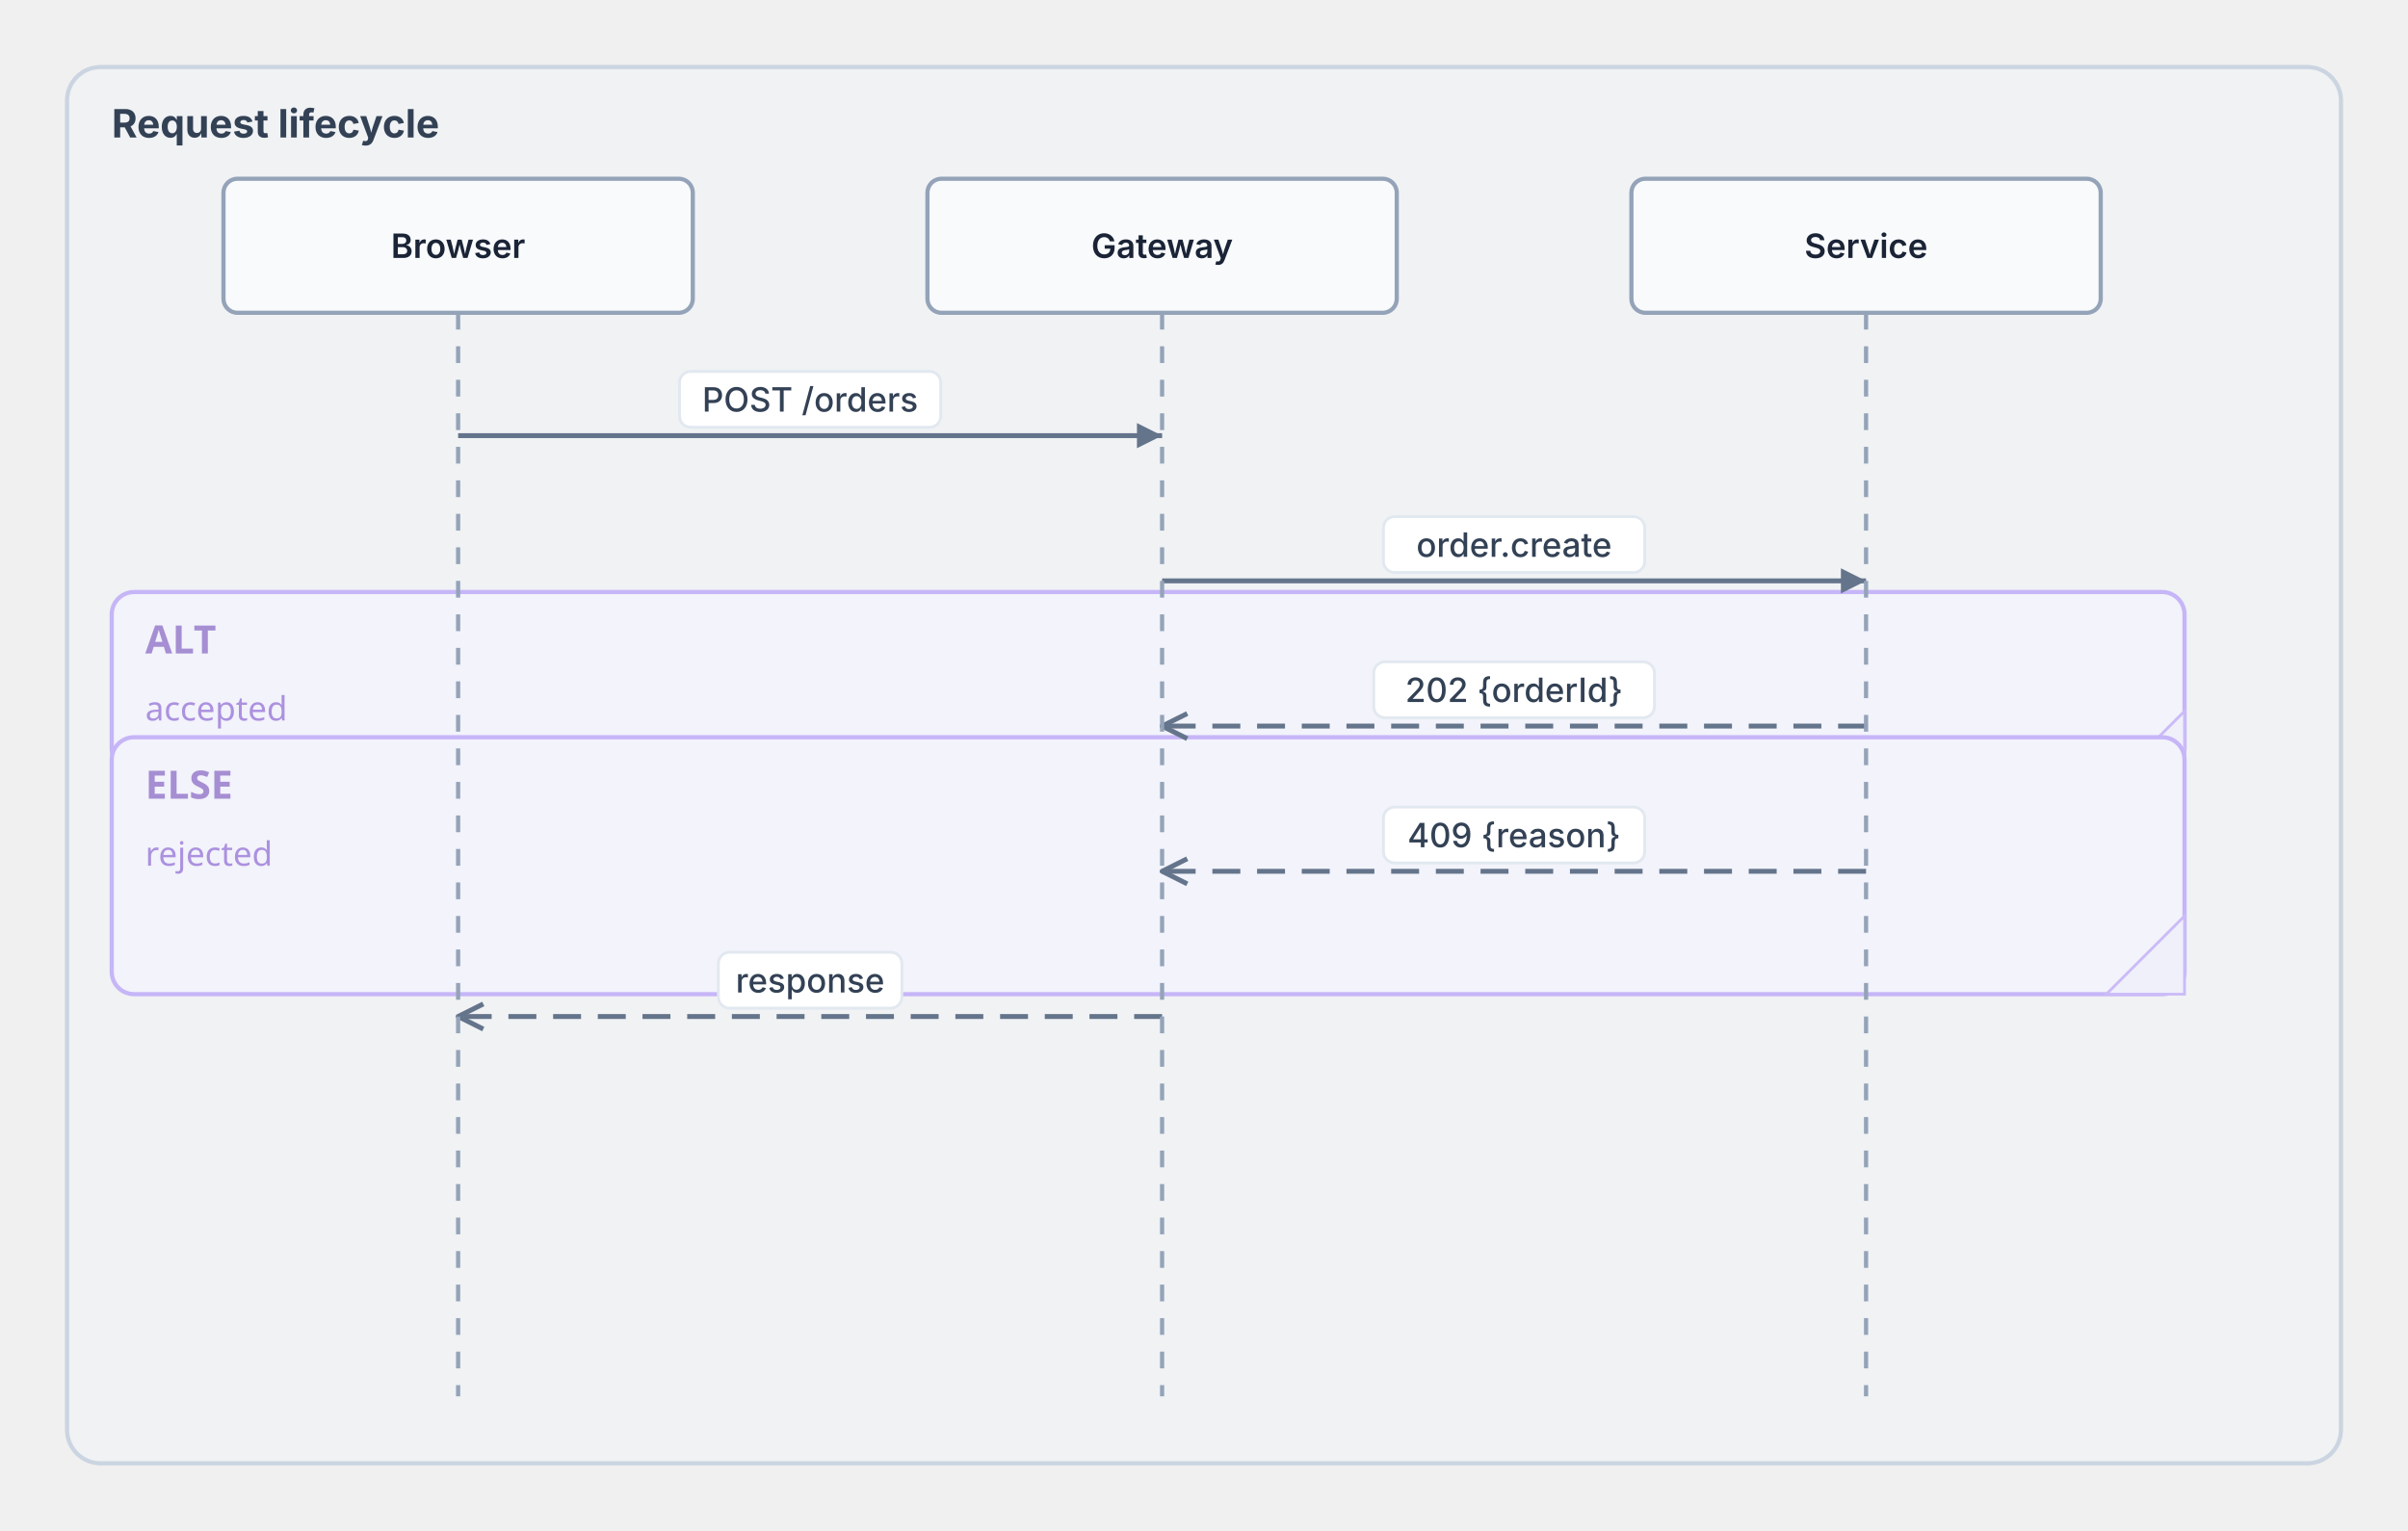
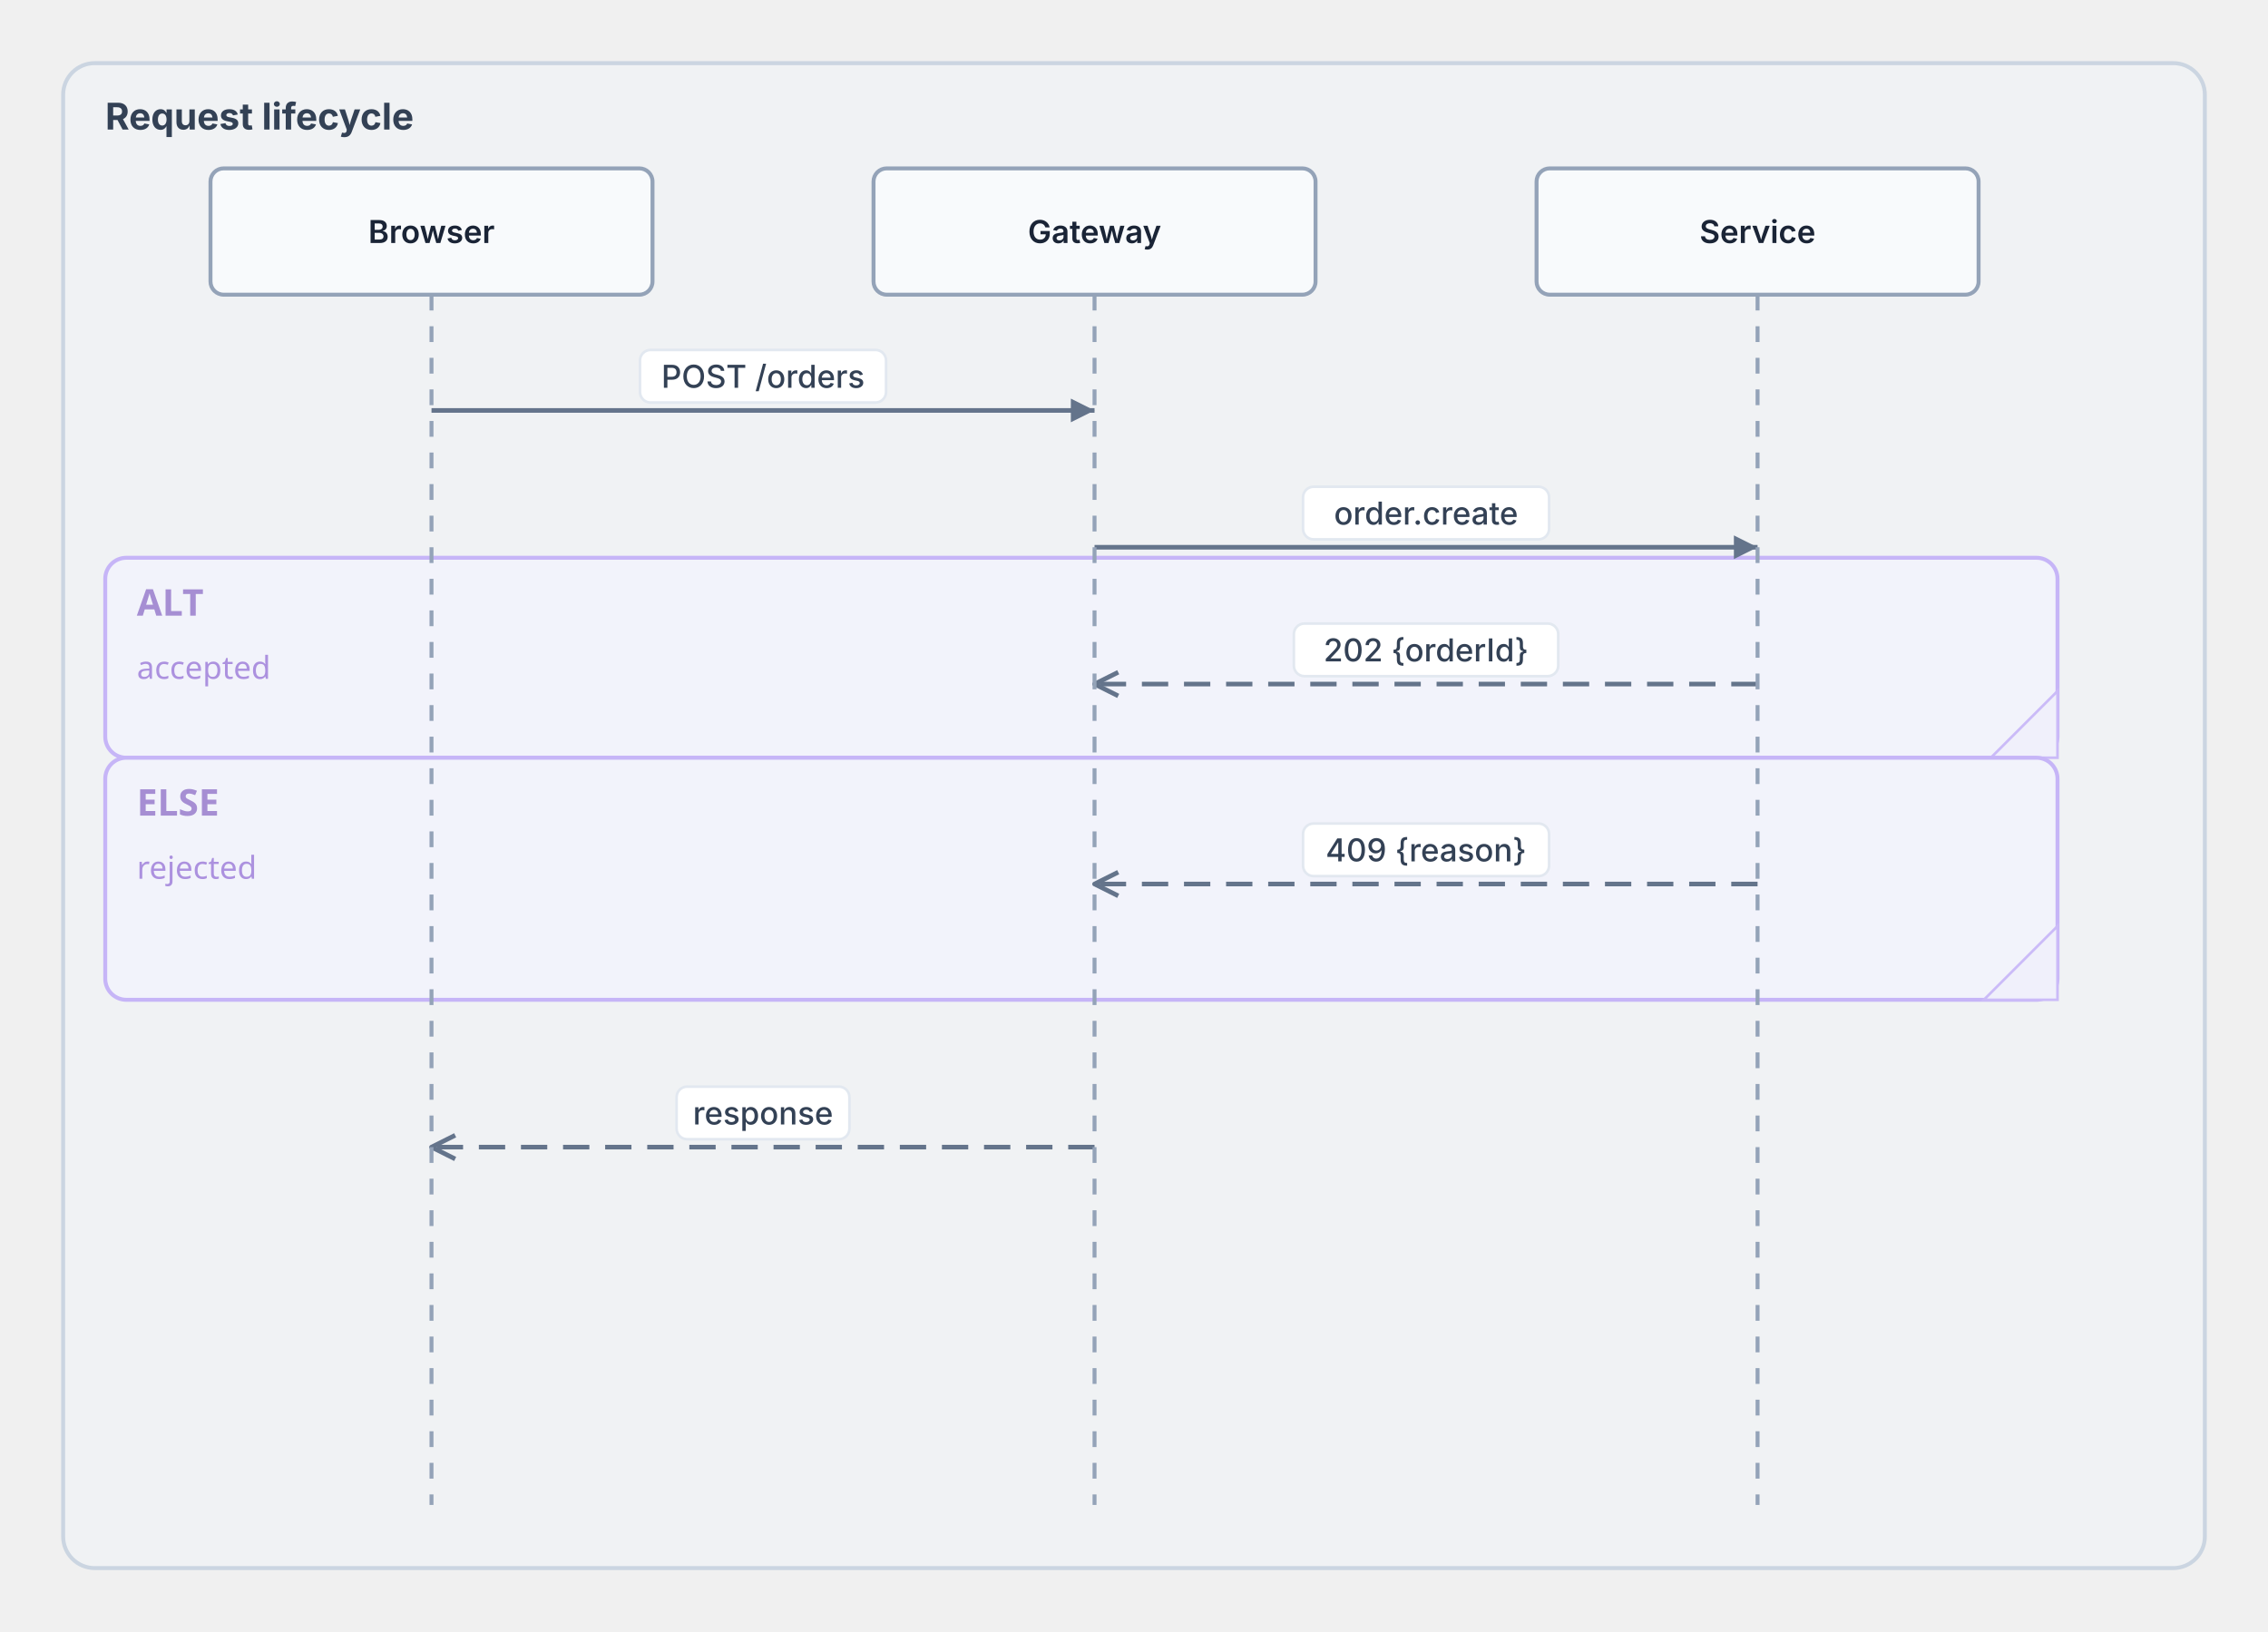
- <svg xmlns="http://www.w3.org/2000/svg" viewBox="-24 -24 862 548" width="862" height="548" data-openflowkit-document="template-request-sequence" data-page="page-1" data-theme="light" data-pixel-ratio="1">
+ <svg xmlns="http://www.w3.org/2000/svg" viewBox="-24 -24 862 620" width="862" height="620" data-openflowkit-document="template-request-sequence" data-page="page-1" data-theme="light" data-pixel-ratio="1">
  <g data-node-id="alt-1" data-node-kind="annotation" transform="matrix(1 0 0 1 16 188)">
-     <rect width="742" height="64" rx="8" fill="#f5f3ff" stroke="#9970f7" stroke-width="1.5" />
-     <path d="M720.667 64 L742 42.667 L742 64 Z" fill="#f0edfe" stroke="#a27df8" />
+     <rect width="742" height="76" rx="8" fill="#f5f3ff" stroke="#9970f7" stroke-width="1.5" />
+     <path d="M716.667 76 L742 50.667 L742 76 Z" fill="#f0edfe" stroke="#a27df8" />
    <text x="12" y="22" fill="#5520ab" font-family="system-ui,sans-serif" font-size="14" font-weight="700">
      <tspan x="12" dy="0">ALT</tspan>
    </text>
    <text x="12" y="46" fill="#6226c4" font-family="system-ui,sans-serif" font-size="12" font-weight="500">
      <tspan x="12" dy="0">accepted</tspan>
    </text>
  </g>
-   <g data-node-id="alt-2" data-node-kind="annotation" transform="matrix(1 0 0 1 16 240)">
+   <g data-node-id="alt-2" data-node-kind="annotation" transform="matrix(1 0 0 1 16 264)">
    <rect width="742" height="92" rx="8" fill="#f5f3ff" stroke="#9970f7" stroke-width="1.5" />
    <path d="M714 92 L742 64 L742 92 Z" fill="#f0edfe" stroke="#a27df8" />
    <text x="12" y="22" fill="#5520ab" font-family="system-ui,sans-serif" font-size="14" font-weight="700">
      <tspan x="12" dy="0">ELSE</tspan>
    </text>
    <text x="12" y="46" fill="#6226c4" font-family="system-ui,sans-serif" font-size="12" font-weight="500">
      <tspan x="12" dy="0">rejected</tspan>
    </text>
  </g>
  <g data-node-id="dsl-69fgmz" transform="matrix(1 0 0 1 0 0)">
-     <rect x="0" y="0" width="814" height="500" rx="12" fill="rgba(241,245,249,0.52)" stroke="#cbd5e1" stroke-width="1.5" />
+     <rect x="0" y="0" width="814" height="572" rx="12" fill="rgba(241,245,249,0.52)" stroke="#cbd5e1" stroke-width="1.5" />
    <g>
      <text x="16" y="20" text-anchor="start" dominant-baseline="middle" fill="#334155" font-family="Inter, ui-sans-serif, system-ui, sans-serif" font-size="14" font-weight="700">Request lifecycle</text>
    </g>
  </g>
  <g data-connector-id="msg-1">
    <path d="M140 132 L392 132" fill="none" stroke="#64748b" stroke-width="1.75" opacity="1" />
    <rect x="219.24" y="109" width="93.52" height="20" rx="4" fill="#ffffff" stroke="#e2e8f0" stroke-width="1" />
    <text x="266" y="119" text-anchor="middle" dominant-baseline="middle" fill="#334155" font-family="Inter, ui-sans-serif, system-ui, sans-serif" font-size="12" font-weight="500">POST /orders</text>
    <path d="M392 132 L383 136.5 L383 127.5 Z" fill="#64748b" opacity="1" />
  </g>
  <g data-connector-id="msg-2">
    <path d="M392 184 L644 184" fill="none" stroke="#64748b" stroke-width="1.75" opacity="1" />
    <rect x="471.24" y="161" width="93.52" height="20" rx="4" fill="#ffffff" stroke="#e2e8f0" stroke-width="1" />
    <text x="518" y="171" text-anchor="middle" dominant-baseline="middle" fill="#334155" font-family="Inter, ui-sans-serif, system-ui, sans-serif" font-size="12" font-weight="500">order.create</text>
    <path d="M644 184 L635 188.5 L635 179.5 Z" fill="#64748b" opacity="1" />
  </g>
  <g data-connector-id="msg-3">
    <path d="M644 236 L392 236" fill="none" stroke="#64748b" stroke-width="1.75" opacity="1" stroke-dasharray="10 6" />
    <rect x="467.76" y="213" width="100.48" height="20" rx="4" fill="#ffffff" stroke="#e2e8f0" stroke-width="1" />
    <text x="518" y="223" text-anchor="middle" dominant-baseline="middle" fill="#334155" font-family="Inter, ui-sans-serif, system-ui, sans-serif" font-size="12" font-weight="500">202 {orderId}</text>
    <path d="M401 231.5 L392 236 L401 240.5" fill="none" stroke="#64748b" stroke-width="1.75" opacity="1" stroke-linejoin="round" />
  </g>
  <g data-connector-id="msg-4">
-     <path d="M644 288 L392 288" fill="none" stroke="#64748b" stroke-width="1.75" opacity="1" stroke-dasharray="10 6" />
-     <rect x="471.24" y="265" width="93.52" height="20" rx="4" fill="#ffffff" stroke="#e2e8f0" stroke-width="1" />
-     <text x="518" y="275" text-anchor="middle" dominant-baseline="middle" fill="#334155" font-family="Inter, ui-sans-serif, system-ui, sans-serif" font-size="12" font-weight="500">409 {reason}</text>
-     <path d="M401 283.5 L392 288 L401 292.5" fill="none" stroke="#64748b" stroke-width="1.75" opacity="1" stroke-linejoin="round" />
+     <path d="M644 312 L392 312" fill="none" stroke="#64748b" stroke-width="1.75" opacity="1" stroke-dasharray="10 6" />
+     <rect x="471.24" y="289" width="93.52" height="20" rx="4" fill="#ffffff" stroke="#e2e8f0" stroke-width="1" />
+     <text x="518" y="299" text-anchor="middle" dominant-baseline="middle" fill="#334155" font-family="Inter, ui-sans-serif, system-ui, sans-serif" font-size="12" font-weight="500">409 {reason}</text>
+     <path d="M401 307.5 L392 312 L401 316.5" fill="none" stroke="#64748b" stroke-width="1.75" opacity="1" stroke-linejoin="round" />
  </g>
  <g data-connector-id="msg-5">
-     <path d="M392 340 L140 340" fill="none" stroke="#64748b" stroke-width="1.75" opacity="1" stroke-dasharray="10 6" />
-     <rect x="233.16" y="317" width="65.68" height="20" rx="4" fill="#ffffff" stroke="#e2e8f0" stroke-width="1" />
-     <text x="266" y="327" text-anchor="middle" dominant-baseline="middle" fill="#334155" font-family="Inter, ui-sans-serif, system-ui, sans-serif" font-size="12" font-weight="500">response</text>
-     <path d="M149 335.5 L140 340 L149 344.5" fill="none" stroke="#64748b" stroke-width="1.75" opacity="1" stroke-linejoin="round" />
+     <path d="M392 412 L140 412" fill="none" stroke="#64748b" stroke-width="1.75" opacity="1" stroke-dasharray="10 6" />
+     <rect x="233.16" y="389" width="65.68" height="20" rx="4" fill="#ffffff" stroke="#e2e8f0" stroke-width="1" />
+     <text x="266" y="399" text-anchor="middle" dominant-baseline="middle" fill="#334155" font-family="Inter, ui-sans-serif, system-ui, sans-serif" font-size="12" font-weight="500">response</text>
+     <path d="M149 407.5 L140 412 L149 416.5" fill="none" stroke="#64748b" stroke-width="1.75" opacity="1" stroke-linejoin="round" />
  </g>
  <g data-node-id="browser" transform="matrix(1 0 0 1 56 40)">
    <rect y="0" width="168" height="48" rx="5" fill="#f8fafc" stroke="#94a3b8" stroke-width="1.5" />
-     <line x1="84" y1="48" x2="84" y2="436" stroke="#94a3b8" stroke-width="1.5" stroke-dasharray="6 6" />
+     <line x1="84" y1="48" x2="84" y2="508" stroke="#94a3b8" stroke-width="1.5" stroke-dasharray="6 6" />
    <text x="84" y="24" fill="#1a2436" font-family="Inter, ui-sans-serif, system-ui, sans-serif" font-size="12" font-weight="600" text-anchor="middle" dominant-baseline="central">
      <tspan x="84" dy="0">Browser</tspan>
    </text>
  </g>
  <g data-node-id="gateway" transform="matrix(1 0 0 1 308 40)">
    <rect y="0" width="168" height="48" rx="5" fill="#f8fafc" stroke="#94a3b8" stroke-width="1.5" />
-     <line x1="84" y1="48" x2="84" y2="436" stroke="#94a3b8" stroke-width="1.5" stroke-dasharray="6 6" />
+     <line x1="84" y1="48" x2="84" y2="508" stroke="#94a3b8" stroke-width="1.5" stroke-dasharray="6 6" />
    <text x="84" y="24" fill="#1a2436" font-family="Inter, ui-sans-serif, system-ui, sans-serif" font-size="12" font-weight="600" text-anchor="middle" dominant-baseline="central">
      <tspan x="84" dy="0">Gateway</tspan>
    </text>
  </g>
  <g data-node-id="service" transform="matrix(1 0 0 1 560 40)">
    <rect y="0" width="168" height="48" rx="5" fill="#f8fafc" stroke="#94a3b8" stroke-width="1.5" />
-     <line x1="84" y1="48" x2="84" y2="436" stroke="#94a3b8" stroke-width="1.5" stroke-dasharray="6 6" />
+     <line x1="84" y1="48" x2="84" y2="508" stroke="#94a3b8" stroke-width="1.5" stroke-dasharray="6 6" />
    <text x="84" y="24" fill="#1a2436" font-family="Inter, ui-sans-serif, system-ui, sans-serif" font-size="12" font-weight="600" text-anchor="middle" dominant-baseline="central">
      <tspan x="84" dy="0">Service</tspan>
    </text>
  </g>
</svg>
